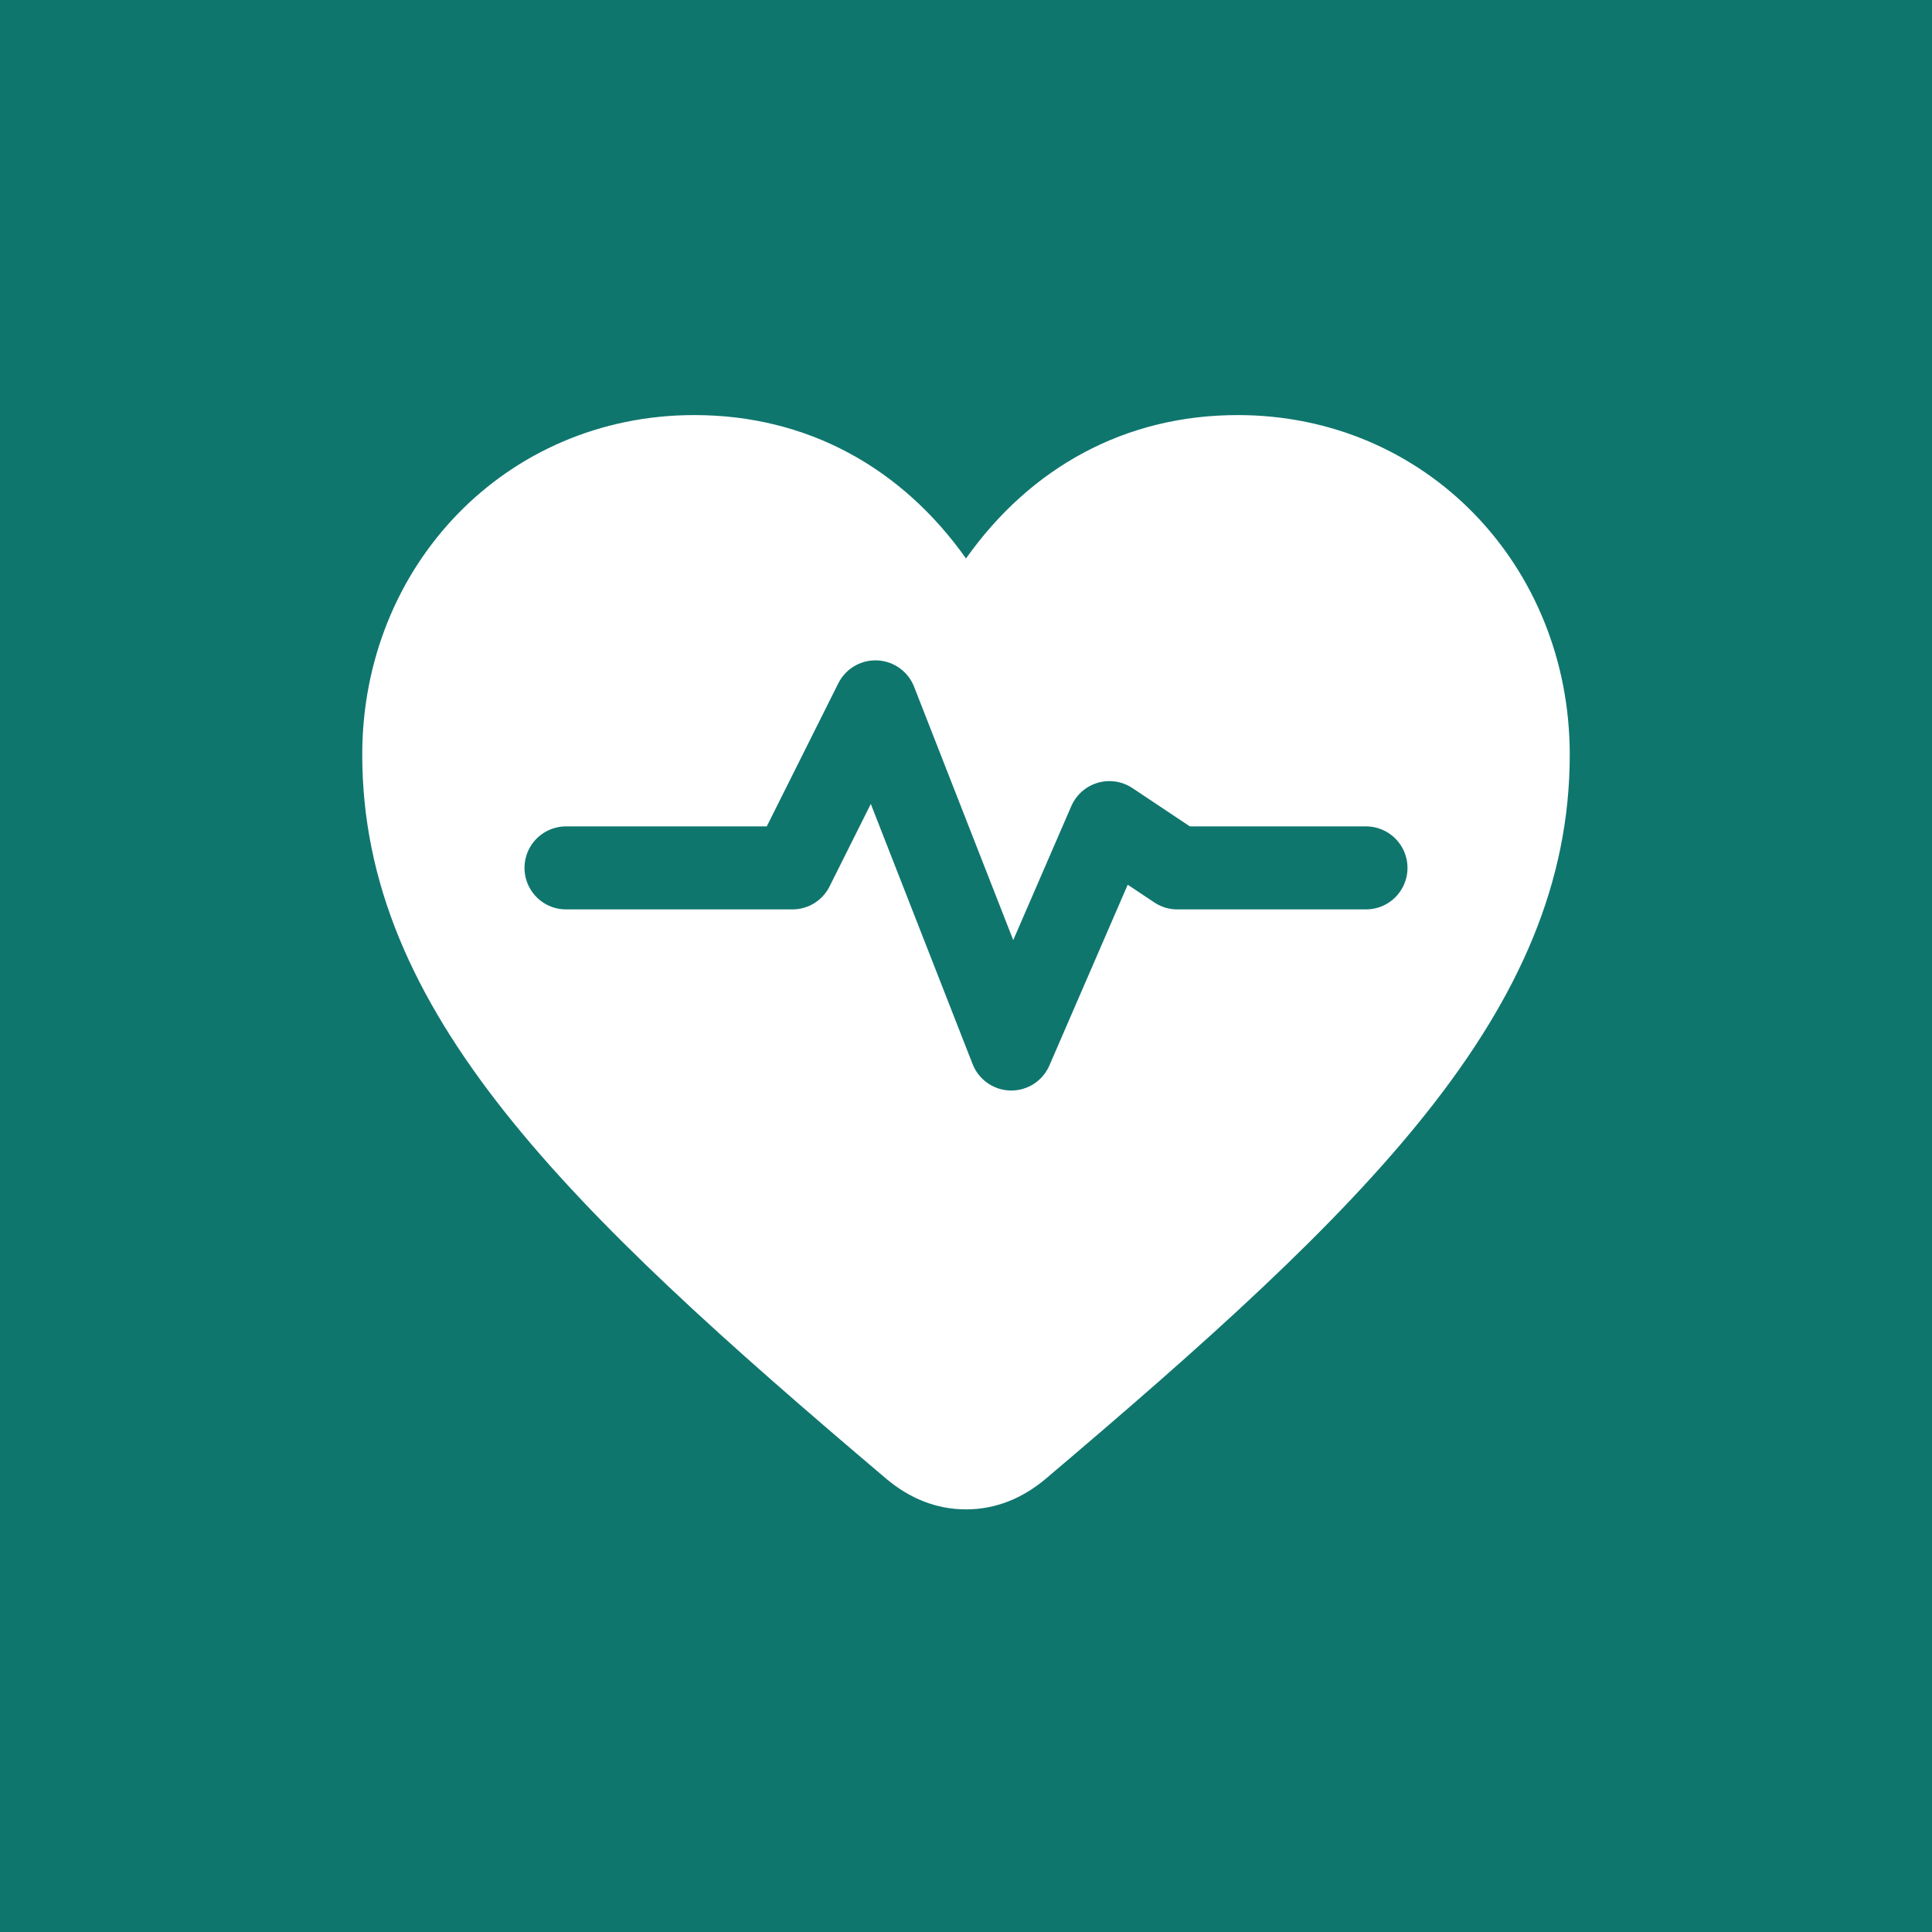
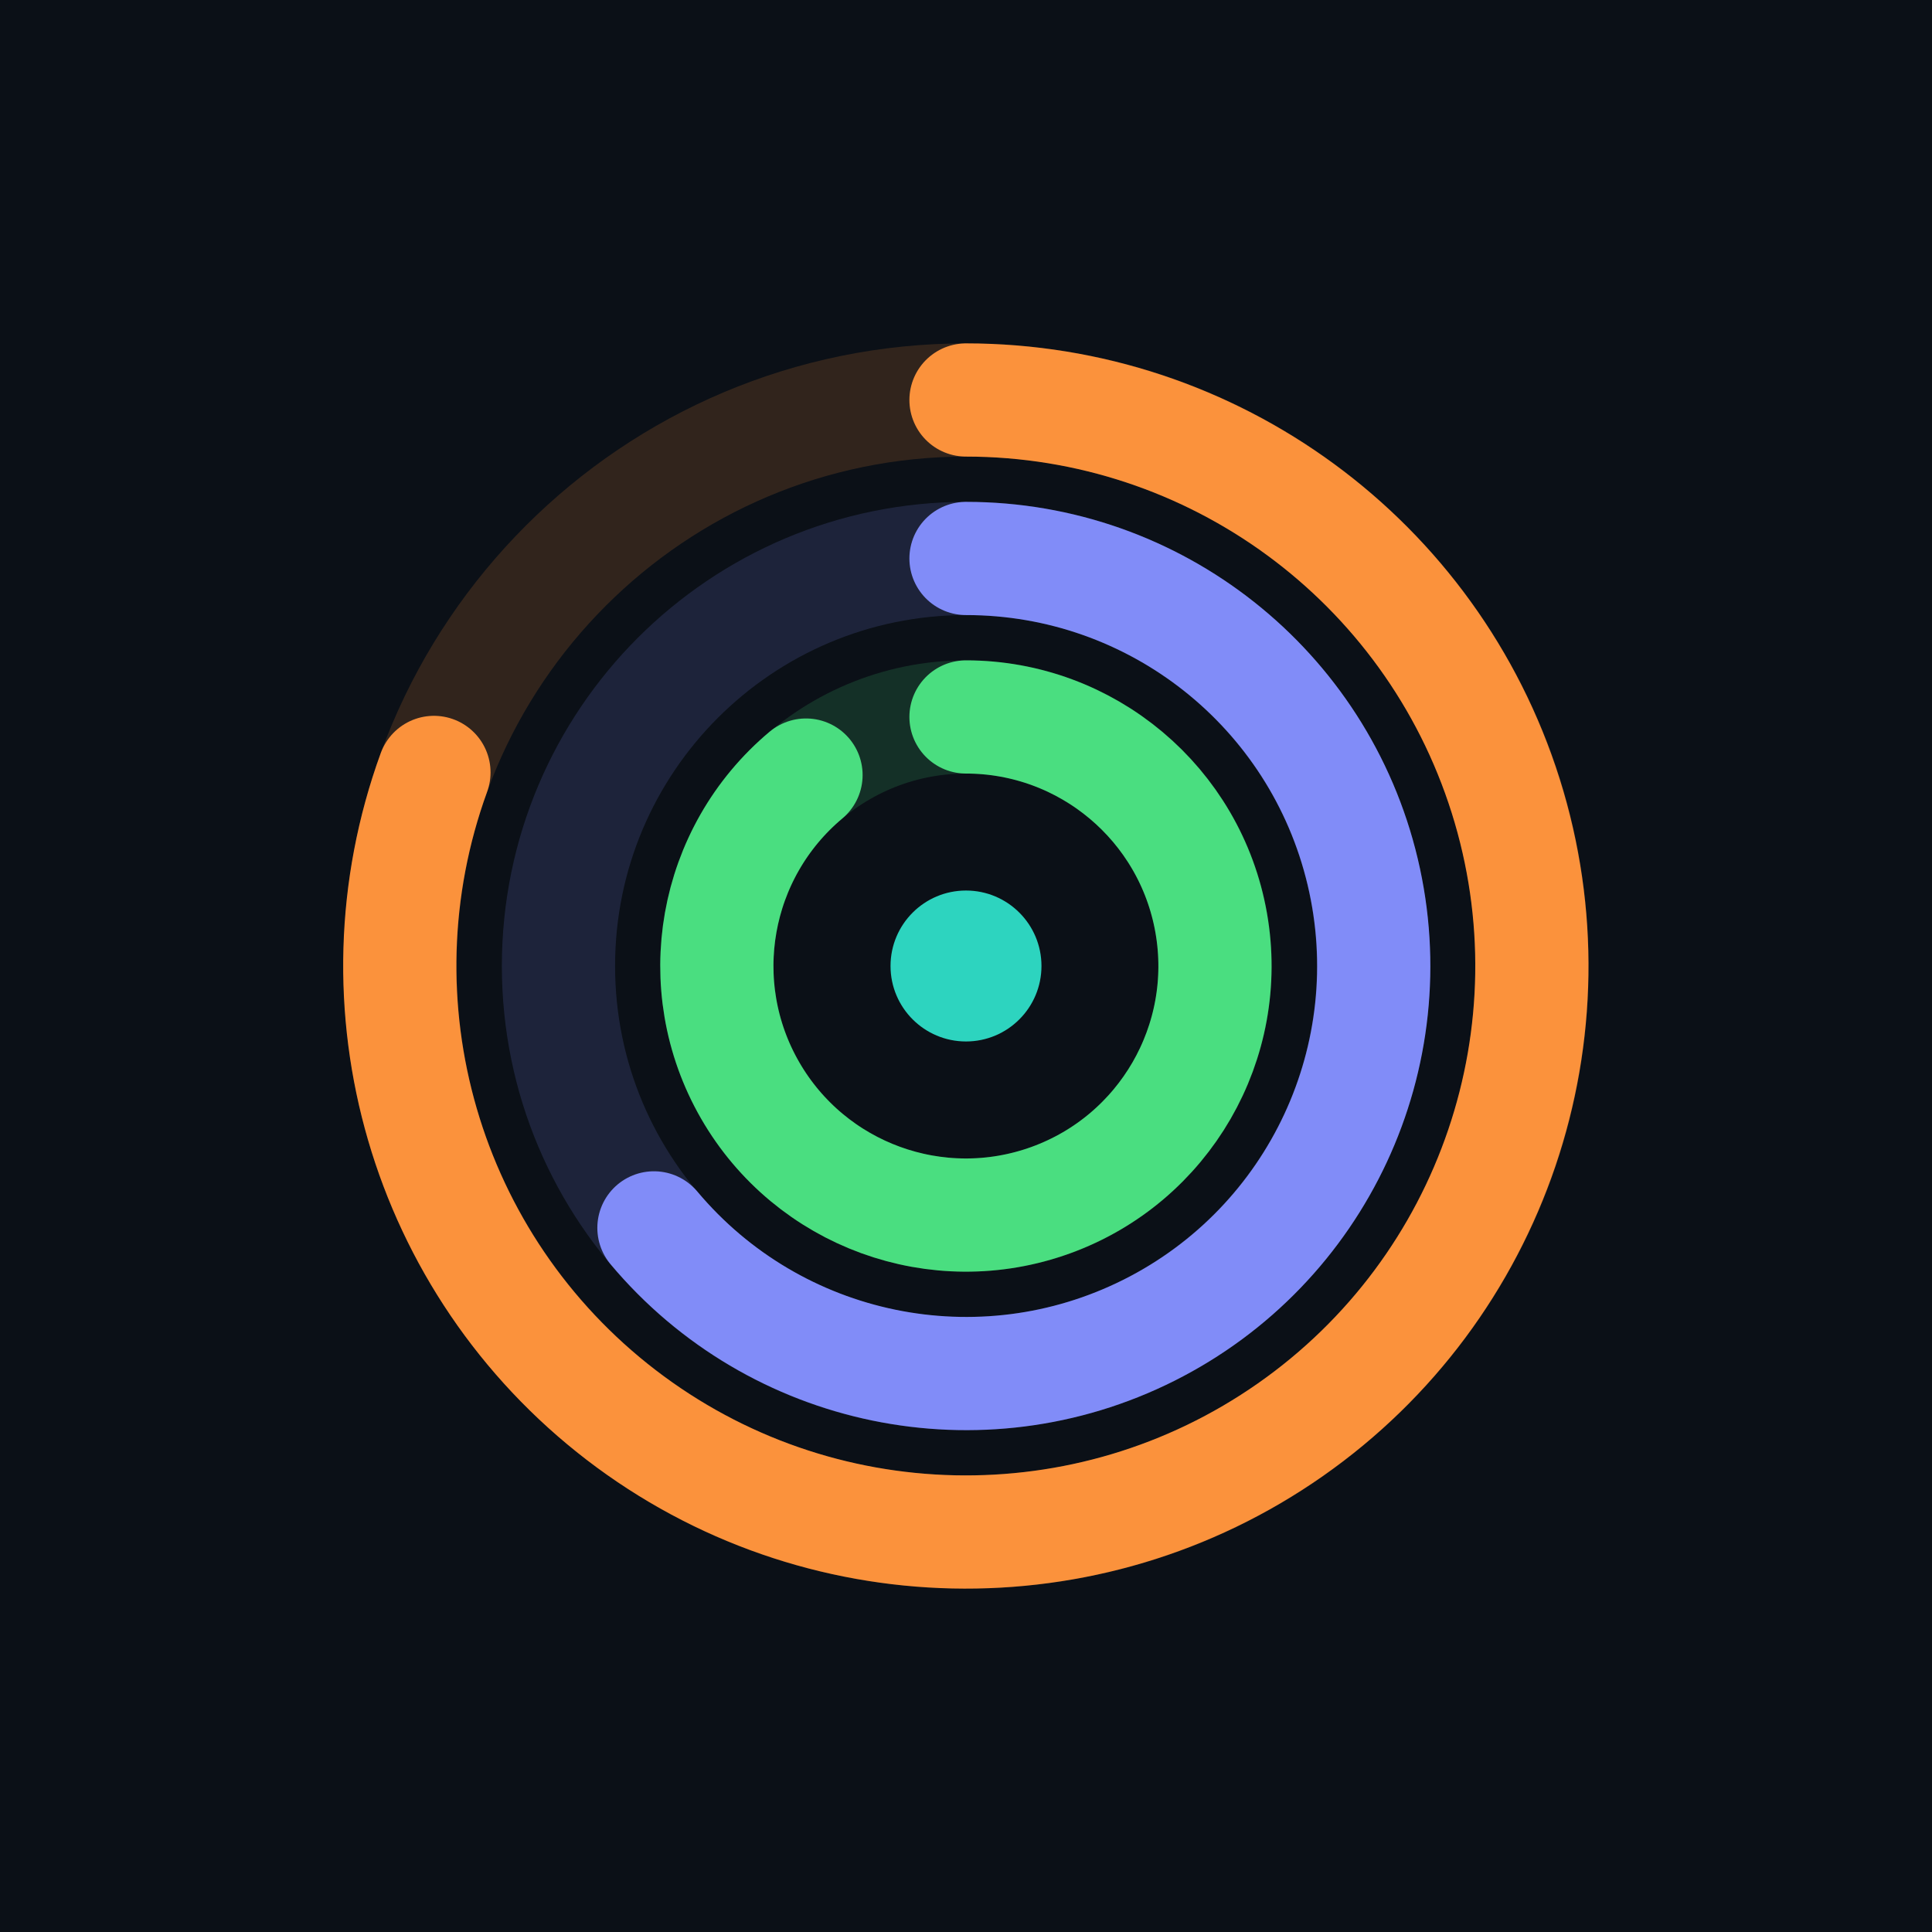
<svg xmlns="http://www.w3.org/2000/svg" viewBox="0 0 512 512">
-   <rect width="512" height="512" rx="0" fill="#0f766e" />
-   <path d="M256 400c-8 0-15-3-21-8C150 320 96 268 96 200c0-50 38-90 88-90 30 0 55 14 72 38 17-24 42-38 72-38 50 0 88 40 88 90 0 68-54 120-139 192-6 5-13 8-21 8z" fill="#fff" />
-   <path d="M150 230h60l22-44 36 92 26-60 18 12h50" fill="none" stroke="#0f766e" stroke-width="22" stroke-linecap="round" stroke-linejoin="round" />
+   <rect width="512" height="512" fill="#0b1017" />
+   <circle cx="256" cy="256" r="150" fill="none" stroke="#fb923c" stroke-opacity=".16" stroke-width="30" />
+   <path d="M256.0 106.0A150 150 0 1 1 115.0 204.7" fill="none" stroke="#fb923c" stroke-width="30" stroke-linecap="round" />
+   <circle cx="256" cy="256" r="108" fill="none" stroke="#818cf8" stroke-opacity=".16" stroke-width="30" />
+   <path d="M256.0 148.0A108 108 0 1 1 173.3 325.4" fill="none" stroke="#818cf8" stroke-width="30" stroke-linecap="round" />
+   <circle cx="256" cy="256" r="66" fill="none" stroke="#4ade80" stroke-opacity=".16" stroke-width="30" />
+   <path d="M256.0 190.0A66 66 0 1 1 213.6 205.4" fill="none" stroke="#4ade80" stroke-width="30" stroke-linecap="round" />
+   <circle cx="256" cy="256" r="20" fill="#2dd4bf" />
</svg>
